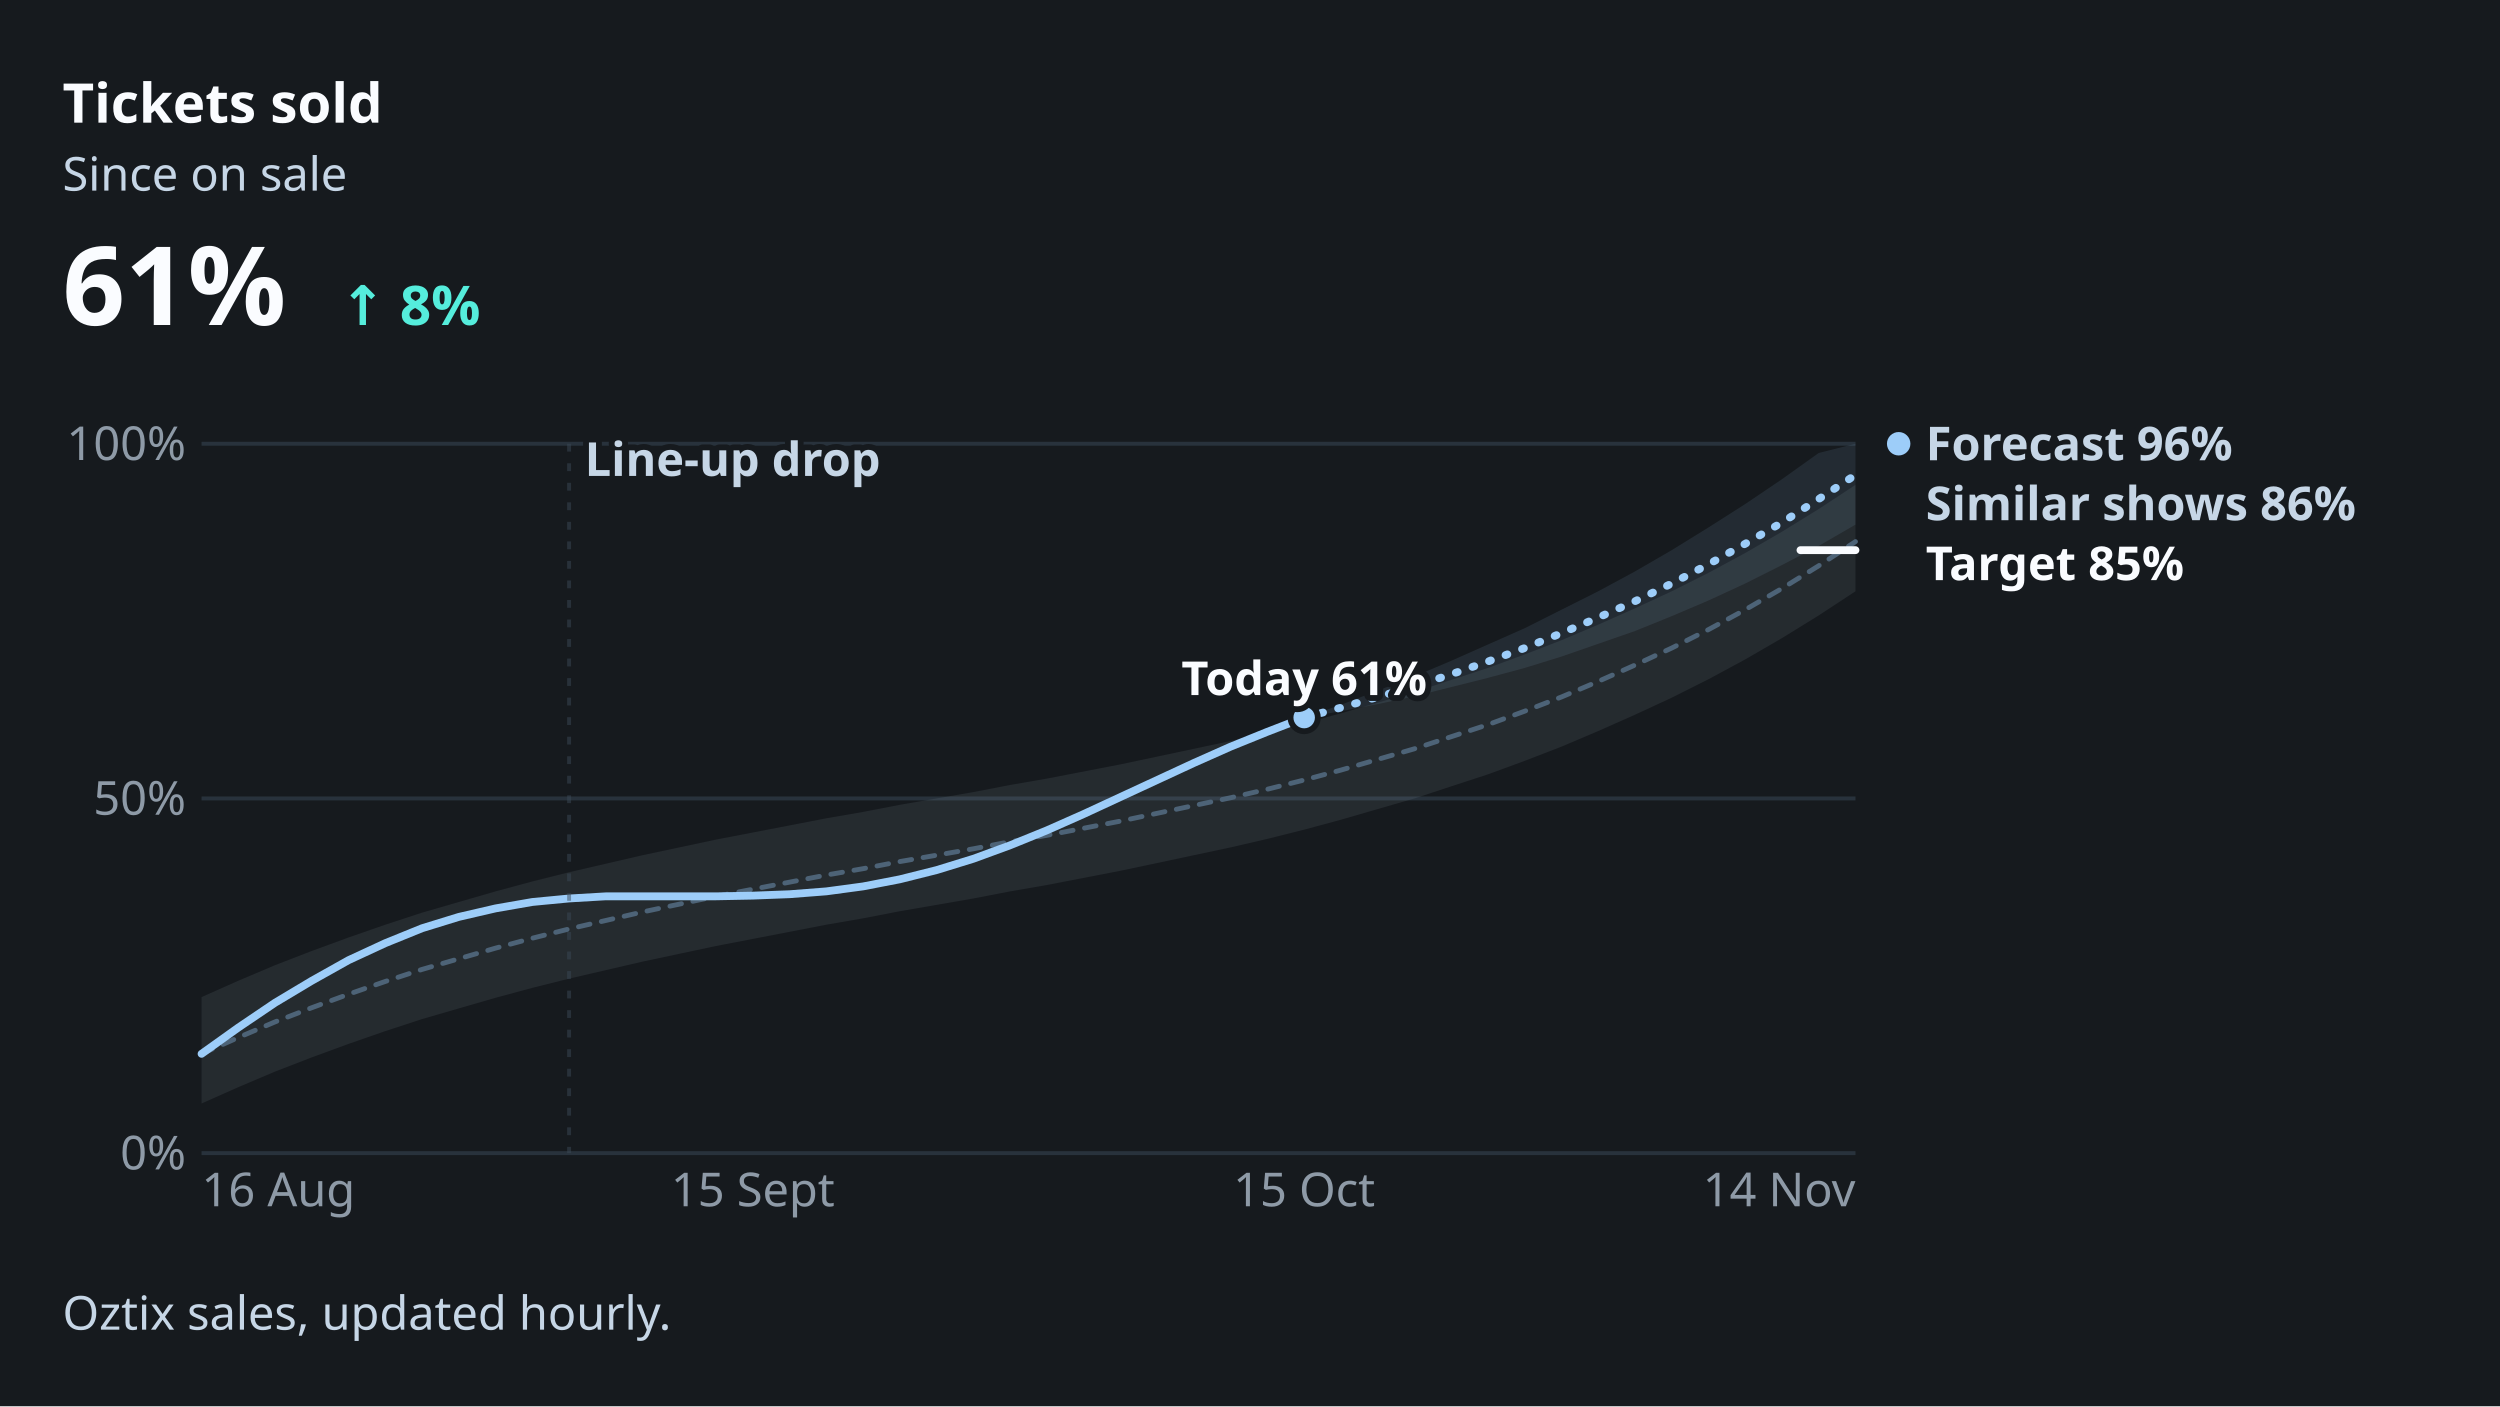
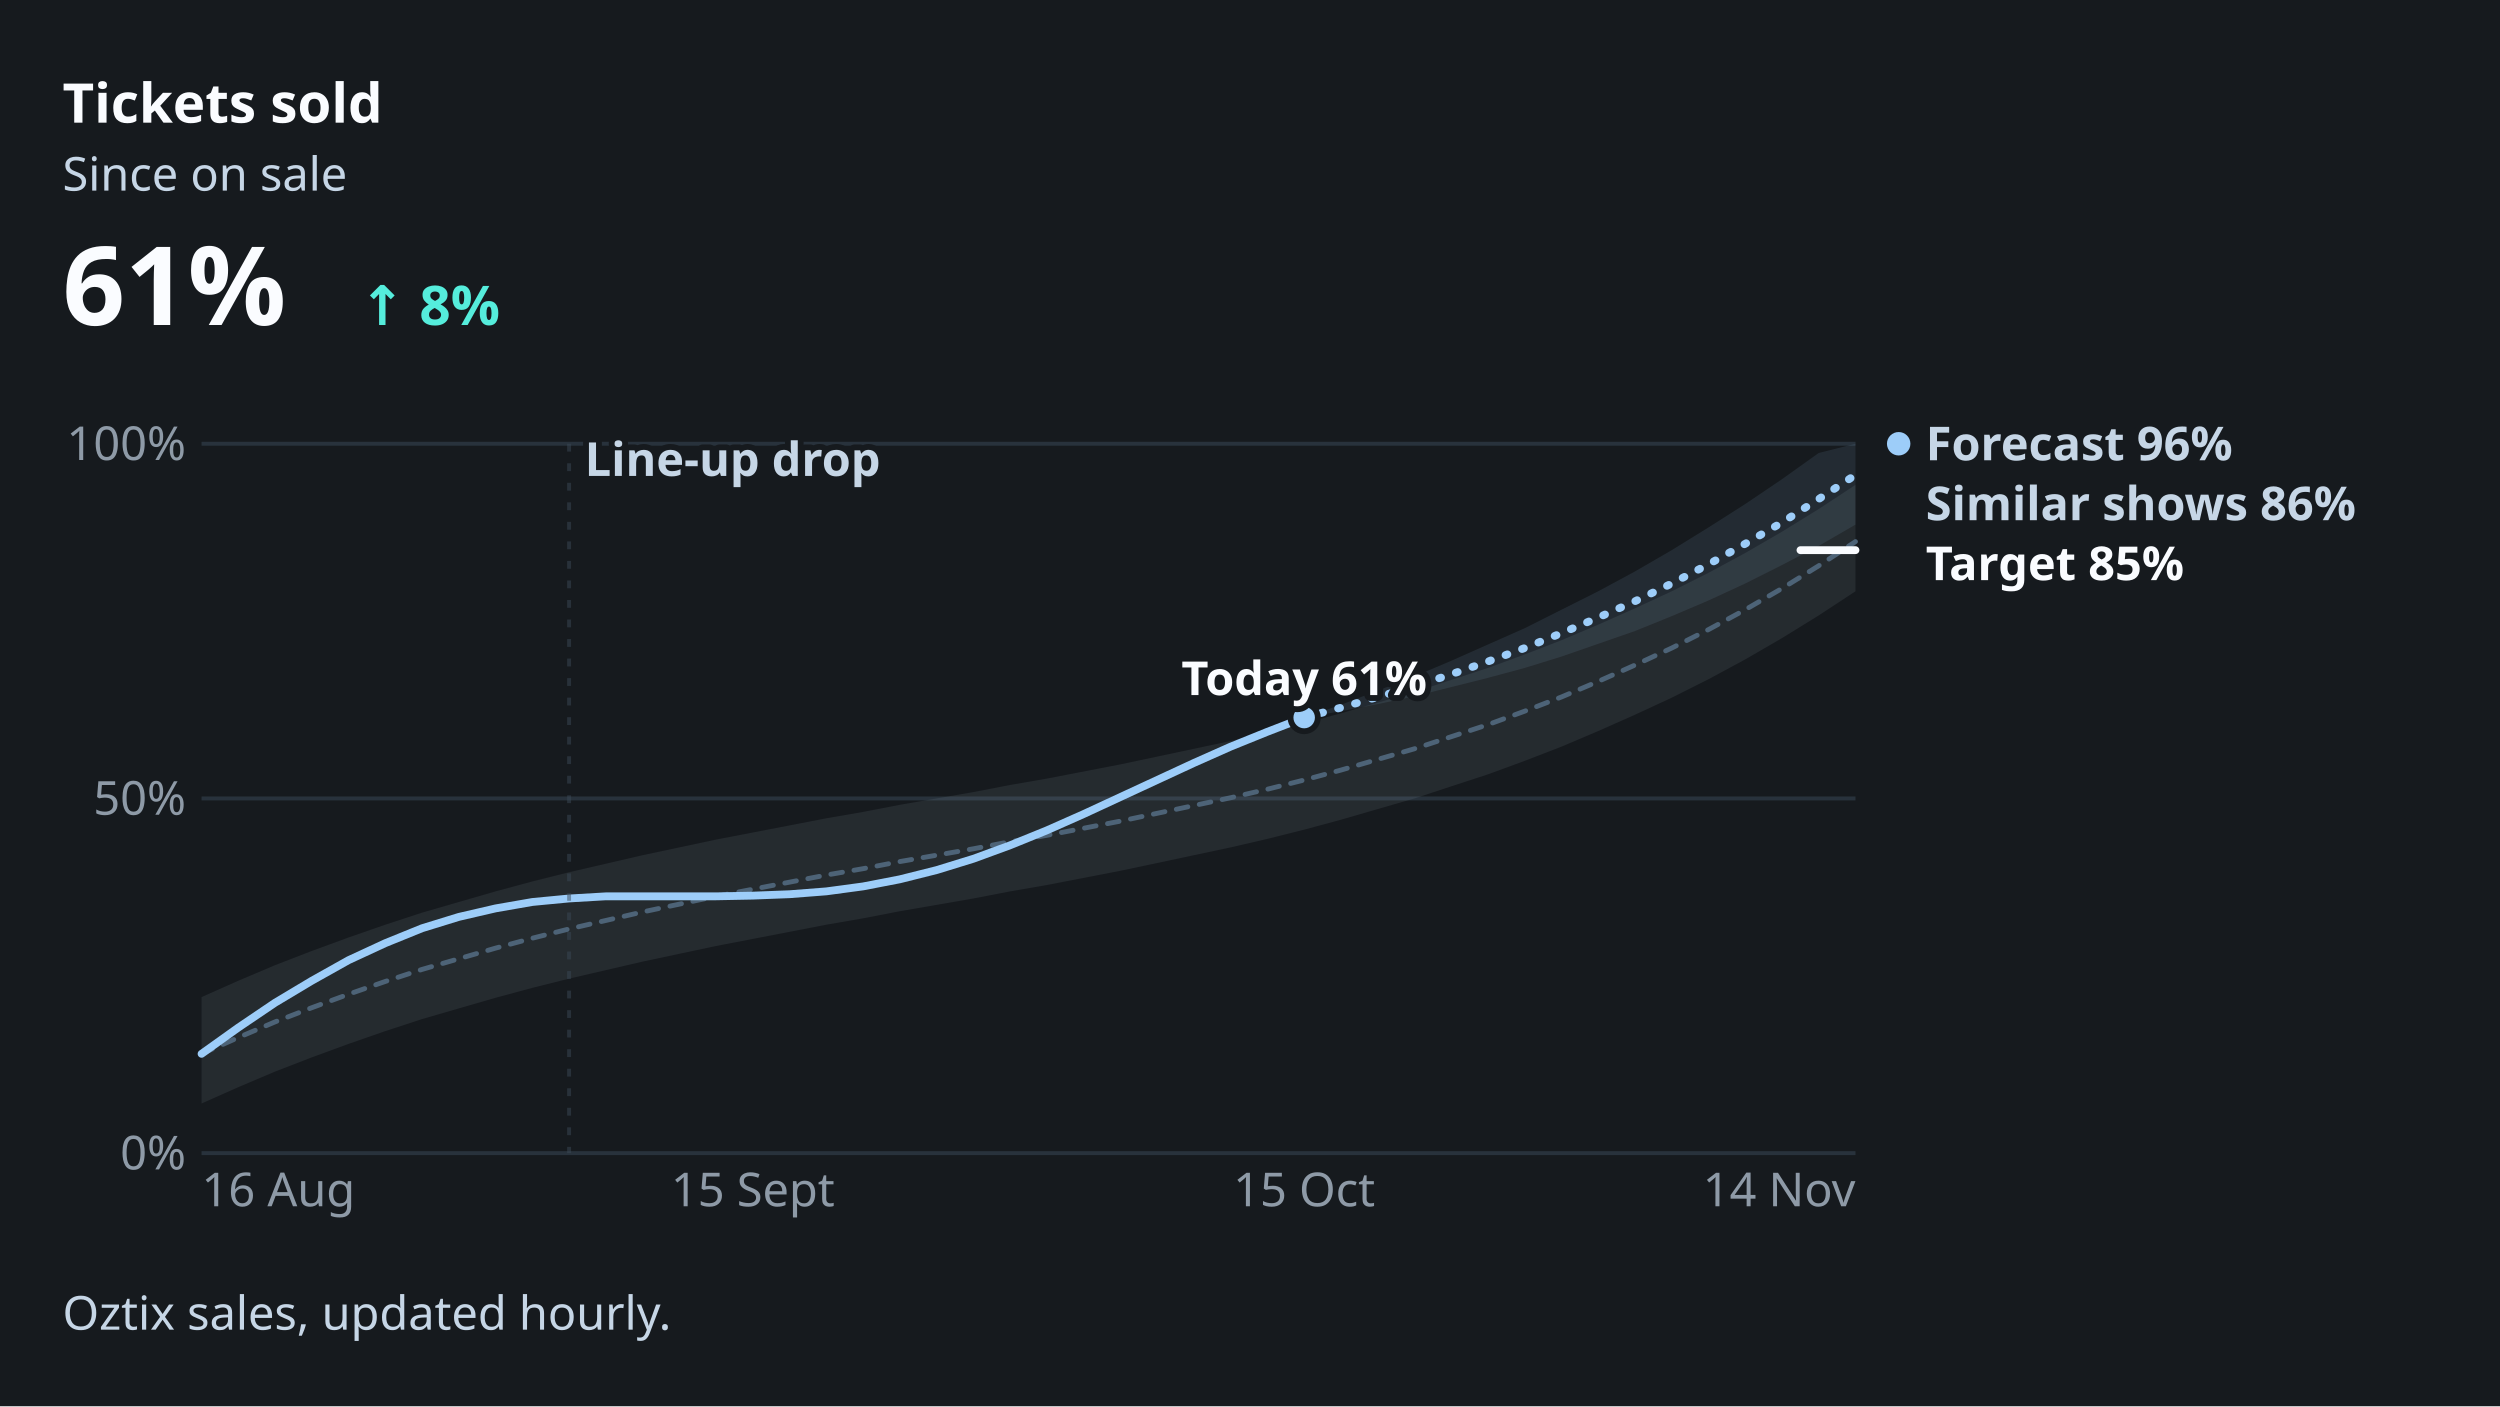
<svg xmlns="http://www.w3.org/2000/svg" width="640" height="360" viewBox="0 0 640 360" role="img" aria-label="Tickets sold" style="font-family:Intermission,system-ui,sans-serif;font-variant-numeric:tabular-nums">
  <rect width="640" height="360" fill="#161a1e" />
  <text x="16" y="31.4" font-size="14" font-weight="600" fill="#fafcff">Tickets sold</text>
  <text x="16" y="48.8" font-size="12" fill="#c6d6e6">Since on sale</text>
  <text x="16" y="83.2" font-size="28" font-weight="700" fill="#fafcff">61%</text>
-   <text x="87" y="83.2" font-size="14" font-weight="600" fill="#55eddc">↑ 8%</text>
+   <text x="92" y="83.2" font-size="14" font-weight="600" fill="#55eddc">↑ 8%</text>
  <svg x="16" y="103.6" class="ts-chart" width="608" height="211.6" viewBox="0 0 608 211.6" role="img" aria-roledescription="chart" aria-label="Tracking ahead of similar shows, forecast to reach 96%" style="font-family:Intermission,system-ui,sans-serif;font-size:12px;font-variant-numeric:tabular-nums;color:#c6d6e6;background:#161a1e;display:block;overflow:visible">
    <style>[data-ts-key^="label-"]{paint-order:stroke;stroke:#161a1e;stroke-width:3px;stroke-linejoin:round}</style>
    <rect x="0" y="0" width="608" height="211.6" fill="#161a1e" />
    <g data-ts-key="grid" class="ts-chart__grid" aria-hidden="true" stroke="#28323c" stroke-opacity="0.11" stroke-width="1">
      <line data-ts-key="y-grid:number:0" stroke="#28323c" stroke-opacity="1" x1="35.6" y1="191.6" x2="459" y2="191.6" />
      <line data-ts-key="y-grid:number:0.5" stroke="#28323c" stroke-opacity="1" x1="35.6" y1="100.8" x2="459" y2="100.8" />
      <line data-ts-key="y-grid:number:1" stroke="#28323c" stroke-opacity="1" x1="35.6" y1="10" x2="459" y2="10" />
    </g>
    <g data-ts-key="marks" class="ts-chart__marks">
      <g data-ts-key="band" class="ts-chart__area" aria-hidden="true">
        <path data-ts-key="band:object:null:segment:0" fill="#c6d6e6" fill-opacity="0.09" d="M35.6,151.65L45.01,147.47L54.42,143.48L63.83,139.84L73.24,136.39L82.64,133.12L92.05,130.04L101.46,127.31L110.87,124.59L120.28,122.05L129.69,119.69L139.1,117.51L148.51,115.33L157.92,113.33L167.32,111.33L176.73,109.52L186.14,107.7L195.55,105.88L204.96,104.25L214.37,102.43L223.78,100.8L233.19,99.17L242.6,97.35L252,95.72L261.41,93.9L270.82,92.08L280.23,90.09L289.64,88.09L299.05,86.09L308.46,83.91L317.87,81.55L327.28,79.01L336.68,76.28L346.09,73.56L355.5,70.47L364.91,67.39L374.32,63.94L383.73,60.3L393.14,56.31L402.55,52.13L411.96,47.77L421.36,43.05L430.77,37.97L440.18,32.52L449.59,26.71L459,20.53L459,47.77L449.59,53.95L440.18,59.76L430.77,65.21L421.36,70.29L411.96,75.01L402.55,79.37L393.14,83.55L383.73,87.54L374.32,91.18L364.91,94.63L355.5,97.71L346.09,100.8L336.68,103.52L327.28,106.25L317.87,108.79L308.46,111.15L299.05,113.33L289.64,115.33L280.23,117.33L270.82,119.32L261.41,121.14L252,122.96L242.6,124.59L233.19,126.41L223.78,128.04L214.37,129.67L204.96,131.49L195.55,133.12L186.14,134.94L176.73,136.76L167.32,138.57L157.92,140.57L148.51,142.57L139.1,144.75L129.69,146.93L120.28,149.29L110.87,151.83L101.46,154.55L92.05,157.28L82.64,160.36L73.24,163.63L63.83,167.08L54.42,170.72L45.01,174.71L35.6,178.89Z" vector-effect="non-scaling-stroke" />
      </g>
      <g data-ts-key="median:object:null" class="ts-chart__line" aria-hidden="true">
        <path data-ts-key="median:object:null:segment:0" fill="none" stroke="#4d6377" stroke-width="1.25" stroke-linecap="round" stroke-linejoin="round" stroke-dasharray="3 3" d="M35.6,166.18L45.01,162L54.42,158L63.83,154.37L73.24,150.92L82.64,147.65L92.05,144.57L101.46,141.84L110.87,139.12L120.28,136.58L129.69,134.21L139.1,132.04L148.51,129.86L157.92,127.86L167.32,125.86L176.73,124.04L186.14,122.23L195.55,120.41L204.96,118.78L214.37,116.96L223.78,115.33L233.19,113.69L242.6,111.88L252,110.24L261.41,108.43L270.82,106.61L280.23,104.61L289.64,102.62L299.05,100.62L308.46,98.44L317.87,96.08L327.28,93.54L336.68,90.81L346.09,88.09L355.5,85L364.91,81.91L374.32,78.46L383.73,74.83L393.14,70.84L402.55,66.66L411.96,62.3L421.36,57.58L430.77,52.49L440.18,47.05L449.59,41.24L459,35.06" vector-effect="non-scaling-stroke" />
      </g>
      <g data-ts-key="series-1:string:4:Sold" class="ts-chart__line" aria-hidden="true">
        <path data-ts-key="series-1:string:4:Sold:segment:0" fill="none" stroke="#9dcdf9" stroke-width="2" stroke-linecap="round" stroke-linejoin="round" d="M35.6,166.18L45.01,159.46L54.42,153.1L63.83,147.47L73.24,142.2L82.64,137.85L92.05,134.03L101.46,131.13L110.87,128.95L120.28,127.31L129.69,126.41L139.1,125.86L148.51,125.86L157.92,125.86L167.32,125.86L176.73,125.68L186.14,125.32L195.55,124.59L204.96,123.32L214.37,121.5L223.78,119.14L233.19,116.24L242.6,112.79L252,108.97L261.41,104.8L270.82,100.44L280.23,96.08L289.64,91.72L299.05,87.54L308.46,83.73L317.87,80.1" vector-effect="non-scaling-stroke" />
      </g>
      <g data-ts-key="cone" class="ts-chart__area" aria-hidden="true">
        <path data-ts-key="cone:object:null:segment:0" fill="#9dcdf9" fill-opacity="0.1" d="M317.87,80.1L327.28,76.83L336.68,73.2L346.09,69.56L355.5,65.57L364.91,61.39L374.32,57.22L383.73,52.49L393.14,47.77L402.55,42.69L411.96,37.24L421.36,31.43L430.77,25.44L440.18,19.08L449.59,12.36L459,10L459,30.7L449.59,36.15L440.18,41.05L430.77,45.78L421.36,50.13L411.96,54.13L402.55,57.94L393.14,61.21L383.73,64.48L374.32,67.39L364.91,69.93L355.5,72.29L346.09,74.65L336.68,76.65L327.28,78.46L317.87,80.1Z" vector-effect="non-scaling-stroke" />
      </g>
      <g data-ts-key="forecast-1:string:4:Sold" class="ts-chart__line" aria-hidden="true">
        <path data-ts-key="forecast-1:string:4:Sold:segment:0" fill="none" stroke="#9dcdf9" stroke-width="2" stroke-linecap="round" stroke-linejoin="round" stroke-dasharray="0.5 4" d="M317.87,80.1L327.28,77.56L336.68,74.83L346.09,72.11L355.5,69.02L364.91,65.75L374.32,62.3L383.73,58.49L393.14,54.49L402.55,50.32L411.96,45.78L421.36,40.87L430.77,35.61L440.18,30.16L449.59,24.16L459,17.99" vector-effect="non-scaling-stroke" />
      </g>
      <g data-ts-key="target" class="ts-chart__link" aria-hidden="true">
        <line data-ts-key="target:object:null:number:0" fill="none" stroke="#fafcff" stroke-width="2" stroke-linecap="round" stroke-linejoin="round" x1="444.92" y1="37.24" x2="459" y2="37.24" />
      </g>
      <g data-ts-key="today" class="ts-chart__dot" aria-hidden="true">
        <circle data-ts-key="today:object:null:number:1792022400000" fill="#9dcdf9" stroke="#161a1e" stroke-width="1.5" cx="317.87" cy="80.1" r="3.5" />
      </g>
      <g data-ts-key="label-today" class="ts-chart__text" aria-hidden="true">
        <text data-ts-key="label-today:object:null:number:1792022400000" fill="#fafcff" x="317.87" y="70.1" text-anchor="middle" dominant-baseline="middle" font-size="12" font-weight="600" font-family="inherit">Today 61%</text>
      </g>
      <g data-ts-key="annotation-rules" class="ts-chart__rule ts-chart__rule-x" aria-hidden="true">
        <line data-ts-key="annotation-rules:number:1788566400000:0" stroke="#3a4957" stroke-opacity="0.5" stroke-width="1" stroke-dasharray="2 3" x1="129.69" y1="10" x2="129.69" y2="191.6" />
      </g>
      <g data-ts-key="label-annotations" class="ts-chart__text" aria-hidden="true">
        <text data-ts-key="label-annotations:object:null:number:1788566400000" fill="#c6d6e6" x="133.69" y="14" text-anchor="start" dominant-baseline="middle" font-size="12" font-weight="600" font-family="inherit">Line-up drop</text>
      </g>
      <g data-ts-key="end-marker" class="ts-chart__dot" aria-hidden="true">
        <circle data-ts-key="end-marker:object:null:number:1794817573396.6746" fill="#9dcdf9" cx="470.06" cy="10" r="3" />
      </g>
      <g data-ts-key="label-end" class="ts-chart__text" aria-hidden="true">
        <text data-ts-key="label-end:object:null:number:1" fill="#c6d6e6" x="477" y="10" text-anchor="start" dominant-baseline="middle" font-size="12" font-weight="600" font-family="inherit">Forecast 96%</text>
        <text data-ts-key="label-end:object:null:number:0.9155405405405406" fill="#c6d6e6" x="477" y="25.34" text-anchor="start" dominant-baseline="middle" font-size="12" font-weight="600" font-family="inherit">Similar shows 86%</text>
        <text data-ts-key="label-end:object:null:number:0.8310810810810811" fill="#fafcff" x="477" y="40.68" text-anchor="start" dominant-baseline="middle" font-size="12" font-weight="600" font-family="inherit">Target 85%</text>
      </g>
    </g>
    <g data-ts-key="axes" class="ts-chart__axes" aria-hidden="true">
      <text data-ts-key="x-tick-label:number:1786838400000" fill="#c6d6e6" fill-opacity="0.68" x="35.6" y="205.2" text-anchor="start" font-size="12" font-family="inherit">16 Aug</text>
      <text data-ts-key="x-tick-label:number:1789430400000" fill="#c6d6e6" fill-opacity="0.68" x="176.73" y="205.2" text-anchor="middle" font-size="12" font-family="inherit">15 Sept</text>
      <text data-ts-key="x-tick-label:number:1792022400000" fill="#c6d6e6" fill-opacity="0.68" x="317.87" y="205.2" text-anchor="middle" font-size="12" font-family="inherit">15 Oct</text>
      <text data-ts-key="x-tick-label:number:1794614400000" fill="#c6d6e6" fill-opacity="0.68" x="459" y="205.2" text-anchor="end" font-size="12" font-family="inherit">14 Nov</text>
      <text data-ts-key="y-tick-label:number:0" fill="#c6d6e6" fill-opacity="0.68" x="31.6" y="191.6" text-anchor="end" dominant-baseline="middle" font-size="12" font-family="inherit">0%</text>
      <text data-ts-key="y-tick-label:number:0.5" fill="#c6d6e6" fill-opacity="0.68" x="31.6" y="100.8" text-anchor="end" dominant-baseline="middle" font-size="12" font-family="inherit">50%</text>
      <text data-ts-key="y-tick-label:number:1" fill="#c6d6e6" fill-opacity="0.68" x="31.6" y="10" text-anchor="end" dominant-baseline="middle" font-size="12" font-family="inherit">100%</text>
    </g>
  </svg>
  <text x="16" y="340.4" font-size="12" fill="#c6d6e6">Oztix sales, updated hourly.</text>
</svg>
